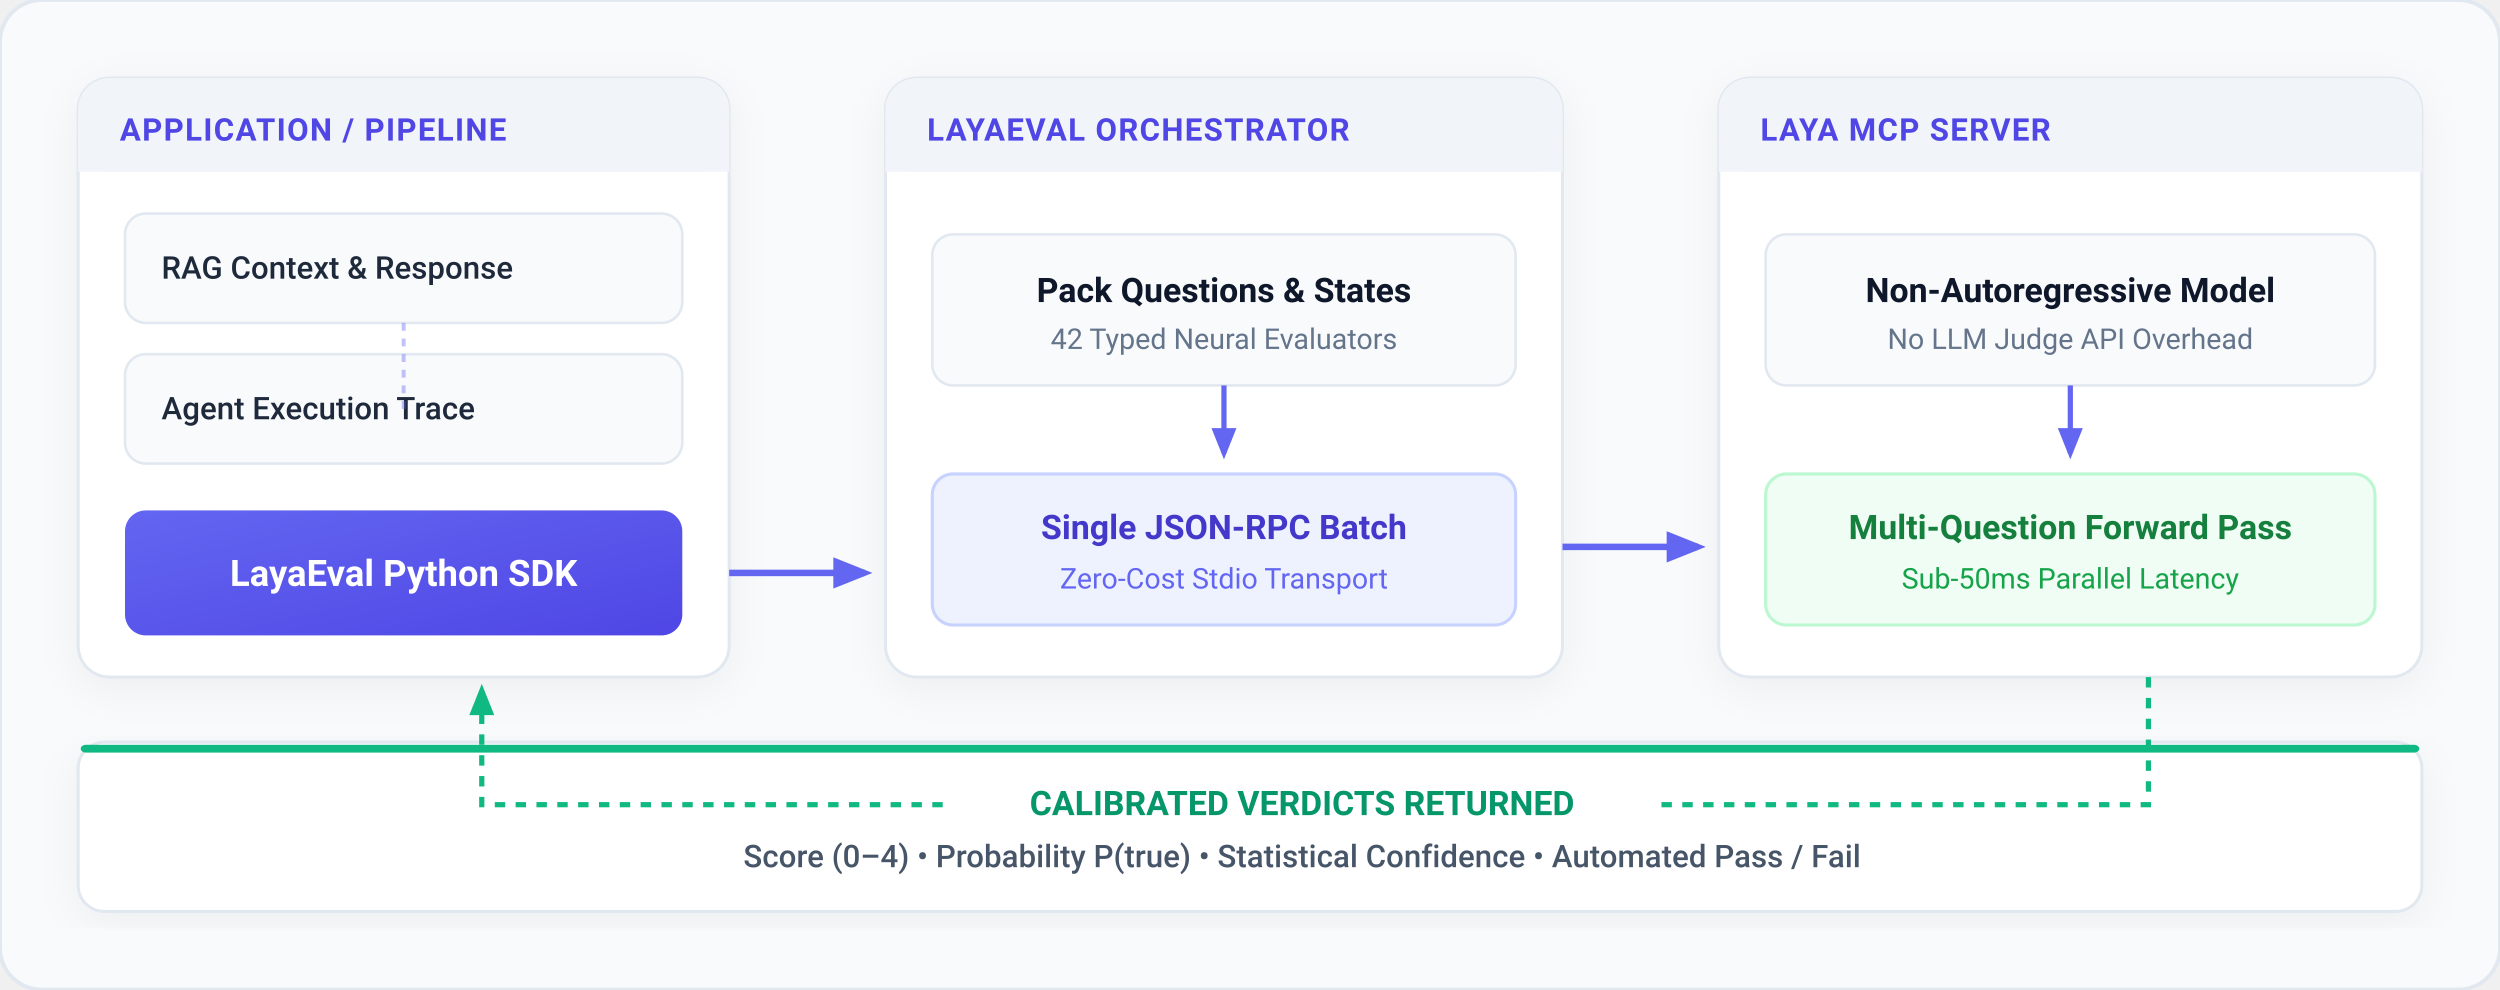
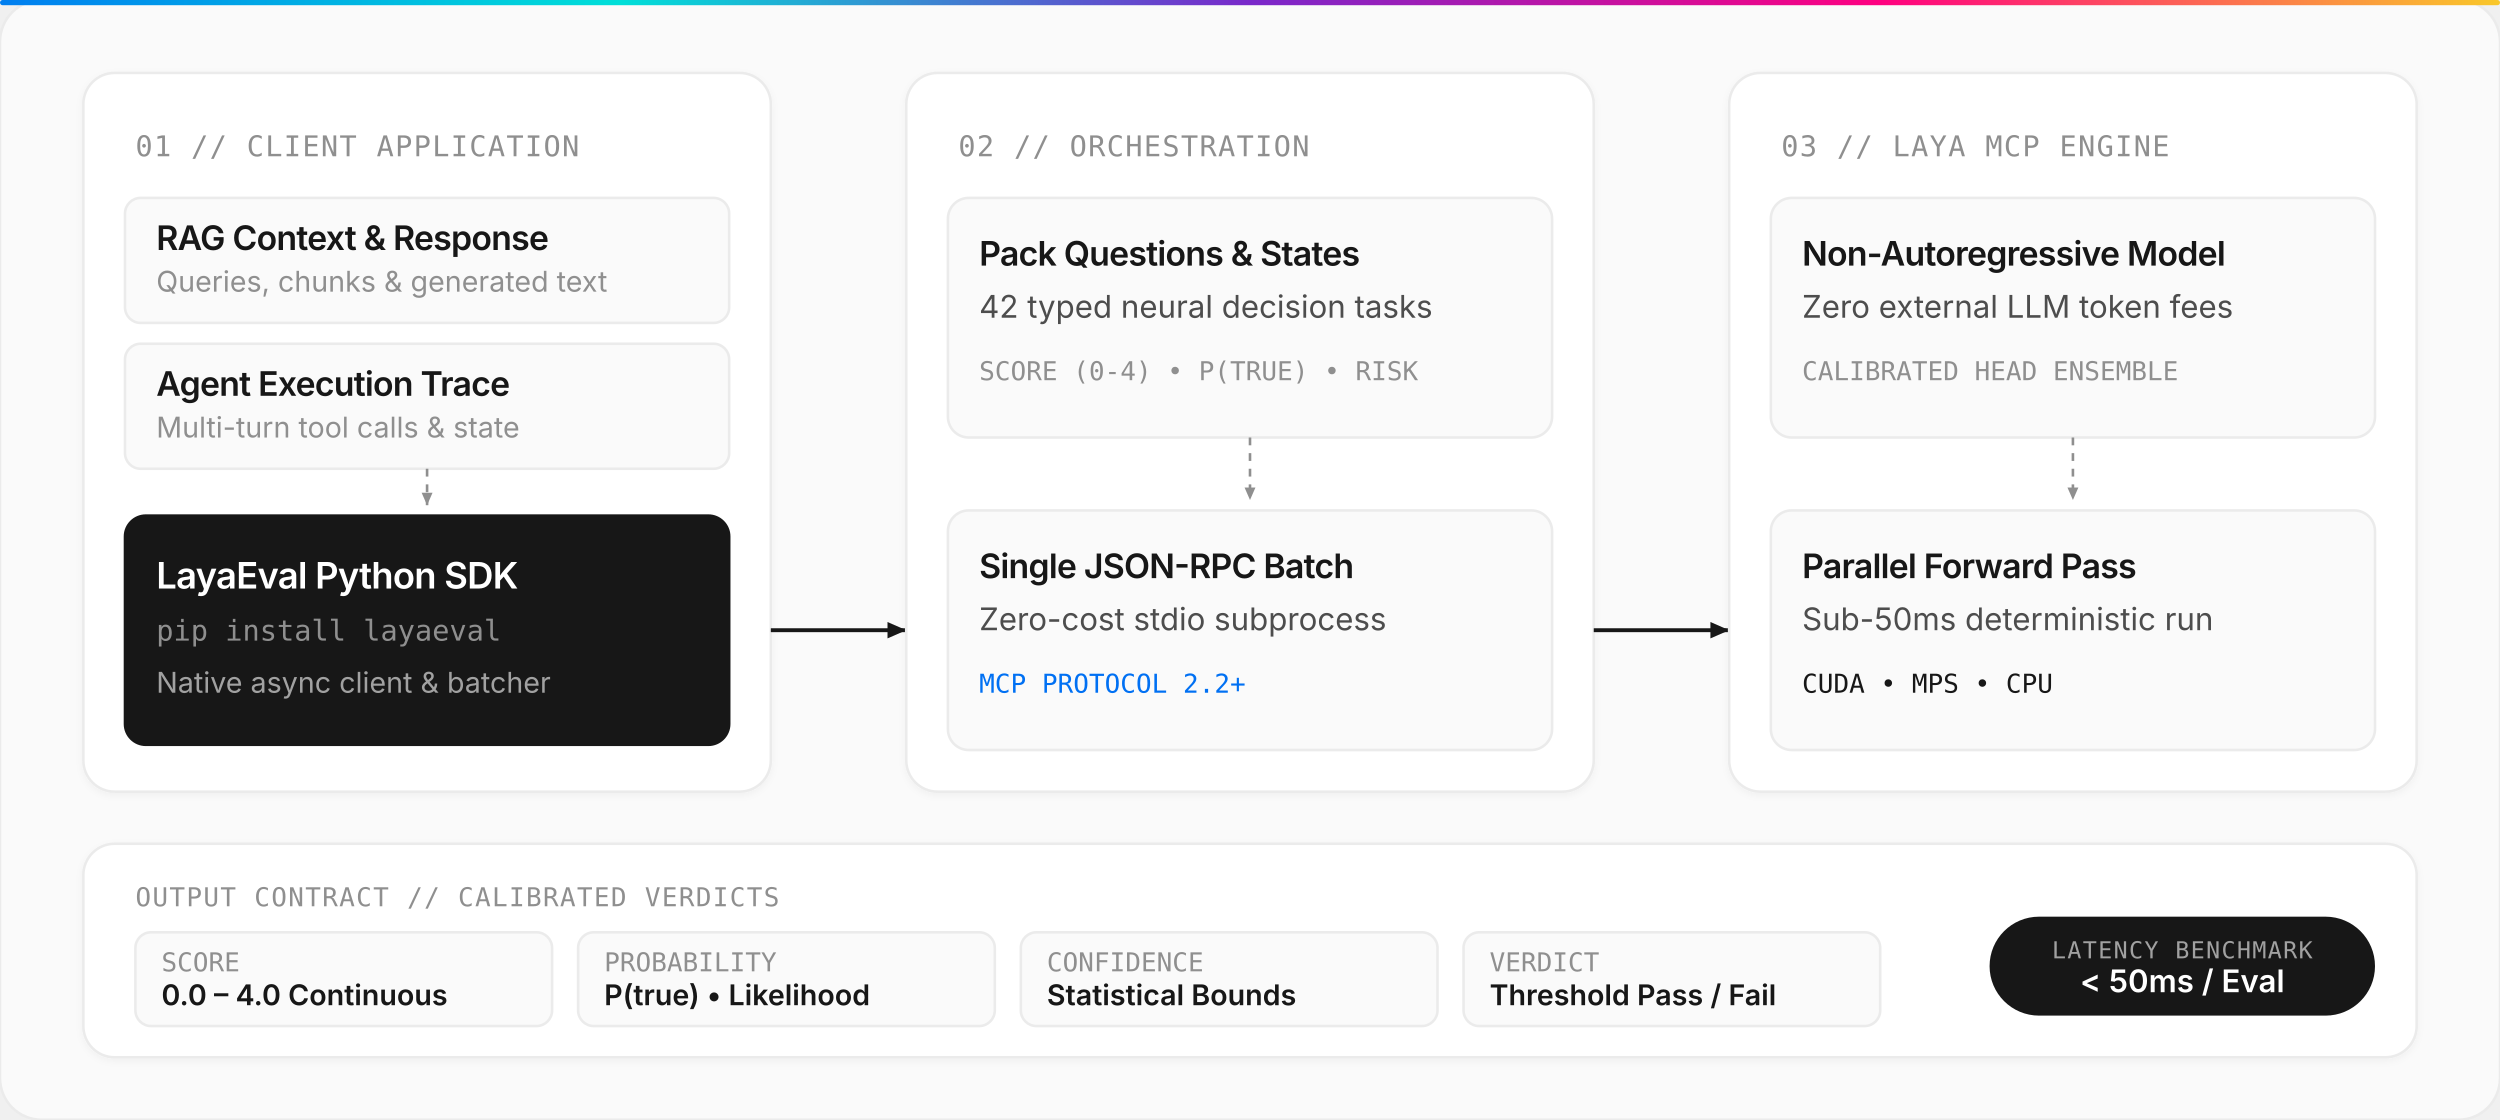
- <svg xmlns="http://www.w3.org/2000/svg" viewBox="0 0 960 380" width="100%" height="100%">
+ <svg xmlns="http://www.w3.org/2000/svg" viewBox="0 0 960 430" width="100%" height="100%">
  <defs>
-     <linearGradient id="purpleGrad" x1="0%" y1="0%" x2="100%" y2="100%">
-       <stop offset="0%" stop-color="#6366F1" />
-       <stop offset="100%" stop-color="#4F46E5" />
+     <style>
+       .mono {
+         font-family: 'Geist Mono', 'JetBrains Mono', 'IBM Plex Mono', Menlo, Monaco, monospace;
+       }
+       .sans {
+         font-family: 'Geist Sans', 'Inter', -apple-system, BlinkMacSystemFont, 'Segoe UI', Roboto, sans-serif;
+       }
+     </style>
+     <linearGradient id="geistMesh" x1="0%" y1="0%" x2="100%" y2="0%">
+       <stop offset="0%" stop-color="#007cf0" />
+       <stop offset="25%" stop-color="#00dfd8" />
+       <stop offset="50%" stop-color="#7928ca" />
+       <stop offset="75%" stop-color="#ff0080" />
+       <stop offset="100%" stop-color="#f9cb28" />
    </linearGradient>
-     <marker id="arrow" viewBox="0 0 10 10" refX="8" refY="5" markerWidth="6" markerHeight="6" orient="auto-start-reverse">
-       <path d="M 0 1 L 10 5 L 0 9 z" fill="#6366F1" />
+     <filter id="whisperShadow" x="-5%" y="-5%" width="110%" height="110%">
+       <feDropShadow dx="0" dy="1" stdDeviation="1.5" flood-color="#000000" flood-opacity="0.04" />
+     </filter>
+     <marker id="arrowInk" viewBox="0 0 10 10" refX="8" refY="5" markerWidth="6" markerHeight="6" orient="auto-start-reverse">
+       <path d="M 0 1.5 L 8 5 L 0 8.5 z" fill="#171717" />
    </marker>
-     <marker id="arrowGreen" viewBox="0 0 10 10" refX="8" refY="5" markerWidth="6" markerHeight="6" orient="auto-start-reverse">
-       <path d="M 0 1 L 10 5 L 0 9 z" fill="#10B981" />
+     <marker id="arrowMute" viewBox="0 0 10 10" refX="8" refY="5" markerWidth="6" markerHeight="6" orient="auto-start-reverse">
+       <path d="M 0 1.5 L 8 5 L 0 8.5 z" fill="#8f8f8f" />
    </marker>
-     <filter id="cardShadow" x="-10%" y="-10%" width="120%" height="120%">
-       <feDropShadow dx="0" dy="4" stdDeviation="8" flood-color="#0F172A" flood-opacity="0.05" />
-     </filter>
+     <marker id="arrowBlue" viewBox="0 0 10 10" refX="8" refY="5" markerWidth="6" markerHeight="6" orient="auto-start-reverse">
+       <path d="M 0 1.5 L 8 5 L 0 8.5 z" fill="#0070f3" />
+     </marker>
  </defs>
-   <rect width="960" height="380" rx="16" fill="#F8FAFC" stroke="#E2E8F0" stroke-width="1.5" />
-   <g transform="translate(30, 30)">
-     <rect width="250" height="230" rx="12" fill="#FFFFFF" stroke="#E2E8F0" stroke-width="1.2" filter="url(#cardShadow)" />
-     <rect width="250" height="36" rx="12" fill="#F1F5F9" />
-     <rect y="24" width="250" height="12" fill="#F1F5F9" />
-     <text x="16" y="24" font-family="-apple-system, BlinkMacSystemFont, 'Segoe UI', Roboto, Helvetica, Arial, sans-serif" font-size="12" font-weight="700" fill="#4F46E5" letter-spacing="0.5">APPLICATION / PIPELINE</text>
-     <rect x="18" y="52" width="214" height="42" rx="8" fill="#F8FAFC" stroke="#E2E8F0" stroke-width="1" />
-     <text x="32" y="77" font-family="-apple-system, BlinkMacSystemFont, 'Segoe UI', Roboto, Helvetica, Arial, sans-serif" font-size="12" font-weight="500" fill="#1E293B">RAG Context &amp; Response</text>
-     <rect x="18" y="106" width="214" height="42" rx="8" fill="#F8FAFC" stroke="#E2E8F0" stroke-width="1" />
-     <text x="32" y="131" font-family="-apple-system, BlinkMacSystemFont, 'Segoe UI', Roboto, Helvetica, Arial, sans-serif" font-size="12" font-weight="500" fill="#1E293B">Agent Execution Trace</text>
-     <rect x="18" y="166" width="214" height="48" rx="8" fill="url(#purpleGrad)" />
-     <text x="125" y="195" font-family="-apple-system, BlinkMacSystemFont, 'Segoe UI', Roboto, Helvetica, Arial, sans-serif" font-size="14" font-weight="700" fill="#FFFFFF" text-anchor="middle">LayaEval Python SDK</text>
+   <rect width="960" height="430" rx="16" fill="#fafafa" stroke="#ebebeb" stroke-width="1" />
+   <rect x="0" y="0" width="960" height="2" rx="1" fill="url(#geistMesh)" />
+   <g transform="translate(32, 28)">
+     <rect width="264" height="276" rx="12" fill="#ffffff" stroke="#ebebeb" stroke-width="1" filter="url(#whisperShadow)" />
+     <text x="20" y="32" class="mono" font-size="11" font-weight="500" fill="#8f8f8f" letter-spacing="0.5">01 // CLIENT APPLICATION</text>
+     <rect x="16" y="48" width="232" height="48" rx="6" fill="#fafafa" stroke="#ebebeb" stroke-width="1" />
+     <text x="28" y="68" class="sans" font-size="13" font-weight="600" fill="#171717" letter-spacing="-0.3">RAG Context &amp; Response</text>
+     <text x="28" y="84" class="sans" font-size="11" font-weight="400" fill="#8f8f8f">Queries, chunks &amp; generated text</text>
+     <rect x="16" y="104" width="232" height="48" rx="6" fill="#fafafa" stroke="#ebebeb" stroke-width="1" />
+     <text x="28" y="124" class="sans" font-size="13" font-weight="600" fill="#171717" letter-spacing="-0.3">Agent Execution Trace</text>
+     <text x="28" y="140" class="sans" font-size="11" font-weight="400" fill="#8f8f8f">Multi-turn tool calls &amp; state</text>
+     <path d="M 132 152 L 132 166" stroke="#8f8f8f" stroke-width="1" stroke-dasharray="3,3" marker-end="url(#arrowMute)" />
+     <rect x="16" y="170" width="232" height="88" rx="8" fill="#171717" stroke="#171717" stroke-width="1" />
+     <text x="28" y="198" class="sans" font-size="14" font-weight="600" fill="#ffffff" letter-spacing="-0.3">LayaEval Python SDK</text>
+     <text x="28" y="218" class="mono" font-size="11" font-weight="400" fill="#8f8f8f">pip install layaeval</text>
+     <text x="28" y="238" class="sans" font-size="11" font-weight="400" fill="#a1a1a1">Native async client &amp; batcher</text>
  </g>
-   <path d="M 155 124 L 155 160" stroke="#6366F1" stroke-width="1.5" stroke-dasharray="3,3" opacity="0.4" />
-   <path d="M 280 220 L 332 220" stroke="#6366F1" stroke-width="2.5" marker-end="url(#arrow)" />
-   <g transform="translate(340, 30)">
-     <rect width="260" height="230" rx="12" fill="#FFFFFF" stroke="#E2E8F0" stroke-width="1.2" filter="url(#cardShadow)" />
-     <rect width="260" height="36" rx="12" fill="#F1F5F9" />
-     <rect y="24" width="260" height="12" fill="#F1F5F9" />
-     <text x="16" y="24" font-family="-apple-system, BlinkMacSystemFont, 'Segoe UI', Roboto, Helvetica, Arial, sans-serif" font-size="12" font-weight="700" fill="#4F46E5" letter-spacing="0.5">LAYAEVAL ORCHESTRATOR</text>
-     <rect x="18" y="60" width="224" height="58" rx="8" fill="#F8FAFC" stroke="#E2E8F0" stroke-width="1" />
-     <text x="130" y="86" font-family="-apple-system, BlinkMacSystemFont, 'Segoe UI', Roboto, Helvetica, Arial, sans-serif" font-size="13" font-weight="600" fill="#0F172A" text-anchor="middle">Pack Questions &amp; States</text>
-     <text x="130" y="104" font-family="-apple-system, BlinkMacSystemFont, 'Segoe UI', Roboto, Helvetica, Arial, sans-serif" font-size="11" fill="#64748B" text-anchor="middle">42 Typed Neural Evaluators</text>
-     <path d="M 130 118 L 130 144" stroke="#6366F1" stroke-width="2" marker-end="url(#arrow)" />
-     <rect x="18" y="152" width="224" height="58" rx="8" fill="#EEF2FF" stroke="#C7D2FE" stroke-width="1.2" />
-     <text x="130" y="177" font-family="-apple-system, BlinkMacSystemFont, 'Segoe UI', Roboto, Helvetica, Arial, sans-serif" font-size="13" font-weight="600" fill="#4338CA" text-anchor="middle">Single JSON-RPC Batch</text>
-     <text x="130" y="196" font-family="-apple-system, BlinkMacSystemFont, 'Segoe UI', Roboto, Helvetica, Arial, sans-serif" font-size="11" fill="#6366F1" text-anchor="middle">Zero-Cost Stdio Transport</text>
+   <path d="M 296 242 L 348 242" stroke="#171717" stroke-width="1.5" marker-end="url(#arrowInk)" />
+   <g transform="translate(348, 28)">
+     <rect width="264" height="276" rx="12" fill="#ffffff" stroke="#ebebeb" stroke-width="1" filter="url(#whisperShadow)" />
+     <text x="20" y="32" class="mono" font-size="11" font-weight="500" fill="#8f8f8f" letter-spacing="0.5">02 // ORCHESTRATION</text>
+     <rect x="16" y="48" width="232" height="92" rx="8" fill="#fafafa" stroke="#ebebeb" stroke-width="1" />
+     <text x="28" y="74" class="sans" font-size="13" font-weight="600" fill="#171717" letter-spacing="-0.3">Pack Questions &amp; States</text>
+     <text x="28" y="94" class="sans" font-size="12" font-weight="400" fill="#4d4d4d">42 typed neural decision tasks</text>
+     <text x="28" y="118" class="mono" font-size="10" font-weight="500" fill="#8f8f8f">SCORE (0-4) • P(TRUE) • RISK</text>
+     <path d="M 132 140 L 132 164" stroke="#8f8f8f" stroke-width="1" stroke-dasharray="3,3" marker-end="url(#arrowMute)" />
+     <rect x="16" y="168" width="232" height="92" rx="8" fill="#fafafa" stroke="#ebebeb" stroke-width="1" />
+     <text x="28" y="194" class="sans" font-size="13" font-weight="600" fill="#171717" letter-spacing="-0.3">Single JSON-RPC Batch</text>
+     <text x="28" y="214" class="sans" font-size="12" font-weight="400" fill="#4d4d4d">Zero-cost stdio subprocess</text>
+     <text x="28" y="238" class="mono" font-size="10" font-weight="500" fill="#0070f3">MCP PROTOCOL 2.2+</text>
  </g>
-   <path d="M 600 210 L 652 210" stroke="#6366F1" stroke-width="2.5" marker-end="url(#arrow)" />
-   <g transform="translate(660, 30)">
-     <rect width="270" height="230" rx="12" fill="#FFFFFF" stroke="#E2E8F0" stroke-width="1.2" filter="url(#cardShadow)" />
-     <rect width="270" height="36" rx="12" fill="#F1F5F9" />
-     <rect y="24" width="270" height="12" fill="#F1F5F9" />
-     <text x="16" y="24" font-family="-apple-system, BlinkMacSystemFont, 'Segoe UI', Roboto, Helvetica, Arial, sans-serif" font-size="12" font-weight="700" fill="#4F46E5" letter-spacing="0.5">LAYA MCP SERVER</text>
-     <rect x="18" y="60" width="234" height="58" rx="8" fill="#F8FAFC" stroke="#E2E8F0" stroke-width="1" />
-     <text x="135" y="86" font-family="-apple-system, BlinkMacSystemFont, 'Segoe UI', Roboto, Helvetica, Arial, sans-serif" font-size="13" font-weight="600" fill="#0F172A" text-anchor="middle">Non-Autoregressive Model</text>
-     <text x="135" y="104" font-family="-apple-system, BlinkMacSystemFont, 'Segoe UI', Roboto, Helvetica, Arial, sans-serif" font-size="11" fill="#64748B" text-anchor="middle">No LLM Judge API Overhead</text>
-     <path d="M 135 118 L 135 144" stroke="#6366F1" stroke-width="2" marker-end="url(#arrow)" />
-     <rect x="18" y="152" width="234" height="58" rx="8" fill="#F0FDF4" stroke="#BBF7D0" stroke-width="1.2" />
-     <text x="135" y="177" font-family="-apple-system, BlinkMacSystemFont, 'Segoe UI', Roboto, Helvetica, Arial, sans-serif" font-size="13" font-weight="600" fill="#15803D" text-anchor="middle">Multi-Question Forward Pass</text>
-     <text x="135" y="196" font-family="-apple-system, BlinkMacSystemFont, 'Segoe UI', Roboto, Helvetica, Arial, sans-serif" font-size="11" fill="#16A34A" text-anchor="middle">Sub-50ms Parallel Latency</text>
+   <path d="M 612 242 L 664 242" stroke="#171717" stroke-width="1.5" marker-end="url(#arrowInk)" />
+   <g transform="translate(664, 28)">
+     <rect width="264" height="276" rx="12" fill="#ffffff" stroke="#ebebeb" stroke-width="1" filter="url(#whisperShadow)" />
+     <text x="20" y="32" class="mono" font-size="11" font-weight="500" fill="#8f8f8f" letter-spacing="0.5">03 // LAYA MCP ENGINE</text>
+     <rect x="16" y="48" width="232" height="92" rx="8" fill="#fafafa" stroke="#ebebeb" stroke-width="1" />
+     <text x="28" y="74" class="sans" font-size="13" font-weight="600" fill="#171717" letter-spacing="-0.3">Non-Autoregressive Model</text>
+     <text x="28" y="94" class="sans" font-size="12" font-weight="400" fill="#4d4d4d">Zero external LLM token fees</text>
+     <text x="28" y="118" class="mono" font-size="10" font-weight="500" fill="#8f8f8f">CALIBRATED HEAD ENSEMBLE</text>
+     <path d="M 132 140 L 132 164" stroke="#8f8f8f" stroke-width="1" stroke-dasharray="3,3" marker-end="url(#arrowMute)" />
+     <rect x="16" y="168" width="232" height="92" rx="8" fill="#fafafa" stroke="#ebebeb" stroke-width="1" />
+     <text x="28" y="194" class="sans" font-size="13" font-weight="600" fill="#171717" letter-spacing="-0.3">Parallel Forward Pass</text>
+     <text x="28" y="214" class="sans" font-size="12" font-weight="400" fill="#4d4d4d">Sub-50ms deterministic run</text>
+     <text x="28" y="238" class="mono" font-size="10" font-weight="500" fill="#171717">CUDA • MPS • CPU</text>
  </g>
-   <g transform="translate(30, 285)">
-     <rect width="900" height="65" rx="10" fill="#FFFFFF" stroke="#E2E8F0" stroke-width="1.2" filter="url(#cardShadow)" />
-     <rect x="1" y="1" width="898" height="3" rx="2" fill="#10B981" />
-     <path d="M 795 -25 L 795 24 L 155 24 L 155 -20" stroke="#10B981" stroke-width="2" fill="none" stroke-dasharray="4,4" marker-end="url(#arrowGreen)" />
-     <rect x="335" y="14" width="270" height="20" rx="4" fill="#FFFFFF" />
-     <text x="470" y="28" font-family="-apple-system, BlinkMacSystemFont, 'Segoe UI', Roboto, Helvetica, Arial, sans-serif" font-size="13" font-weight="700" fill="#059669" text-anchor="middle">CALIBRATED VERDICTS RETURNED</text>
-     <text x="470" y="48" font-family="-apple-system, BlinkMacSystemFont, 'Segoe UI', Roboto, Helvetica, Arial, sans-serif" font-size="12" font-weight="500" fill="#475569" text-anchor="middle">Score (0–4) • Probability P(true) • Statistical Confidence • Automated Pass / Fail</text>
+   <g transform="translate(32, 324)">
+     <rect width="896" height="82" rx="12" fill="#ffffff" stroke="#ebebeb" stroke-width="1" filter="url(#whisperShadow)" />
+     <text x="20" y="24" class="mono" font-size="10" font-weight="500" fill="#8f8f8f" letter-spacing="0.5">OUTPUT CONTRACT // CALIBRATED VERDICTS</text>
+     <rect x="20" y="34" width="160" height="36" rx="6" fill="#fafafa" stroke="#ebebeb" stroke-width="1" />
+     <text x="30" y="49" class="mono" font-size="10" font-weight="500" fill="#8f8f8f">SCORE</text>
+     <text x="30" y="62" class="sans" font-size="11" font-weight="600" fill="#171717">0.0 – 4.0 Continuous</text>
+     <rect x="190" y="34" width="160" height="36" rx="6" fill="#fafafa" stroke="#ebebeb" stroke-width="1" />
+     <text x="200" y="49" class="mono" font-size="10" font-weight="500" fill="#8f8f8f">PROBABILITY</text>
+     <text x="200" y="62" class="sans" font-size="11" font-weight="600" fill="#171717">P(true) • Likelihood</text>
+     <rect x="360" y="34" width="160" height="36" rx="6" fill="#fafafa" stroke="#ebebeb" stroke-width="1" />
+     <text x="370" y="49" class="mono" font-size="10" font-weight="500" fill="#8f8f8f">CONFIDENCE</text>
+     <text x="370" y="62" class="sans" font-size="11" font-weight="600" fill="#171717">Statistical Bounds</text>
+     <rect x="530" y="34" width="160" height="36" rx="6" fill="#fafafa" stroke="#ebebeb" stroke-width="1" />
+     <text x="540" y="49" class="mono" font-size="10" font-weight="500" fill="#8f8f8f">VERDICT</text>
+     <text x="540" y="62" class="sans" font-size="11" font-weight="600" fill="#171717">Threshold Pass / Fail</text>
+     <rect x="732" y="28" width="148" height="38" rx="19" fill="#171717" />
+     <text x="806" y="44" class="mono" font-size="9" font-weight="500" fill="#a1a1a1" text-anchor="middle" letter-spacing="0.5">LATENCY BENCHMARK</text>
+     <text x="806" y="57" class="sans" font-size="12" font-weight="600" fill="#ffffff" text-anchor="middle">&lt; 50ms / Eval</text>
  </g>
</svg>
